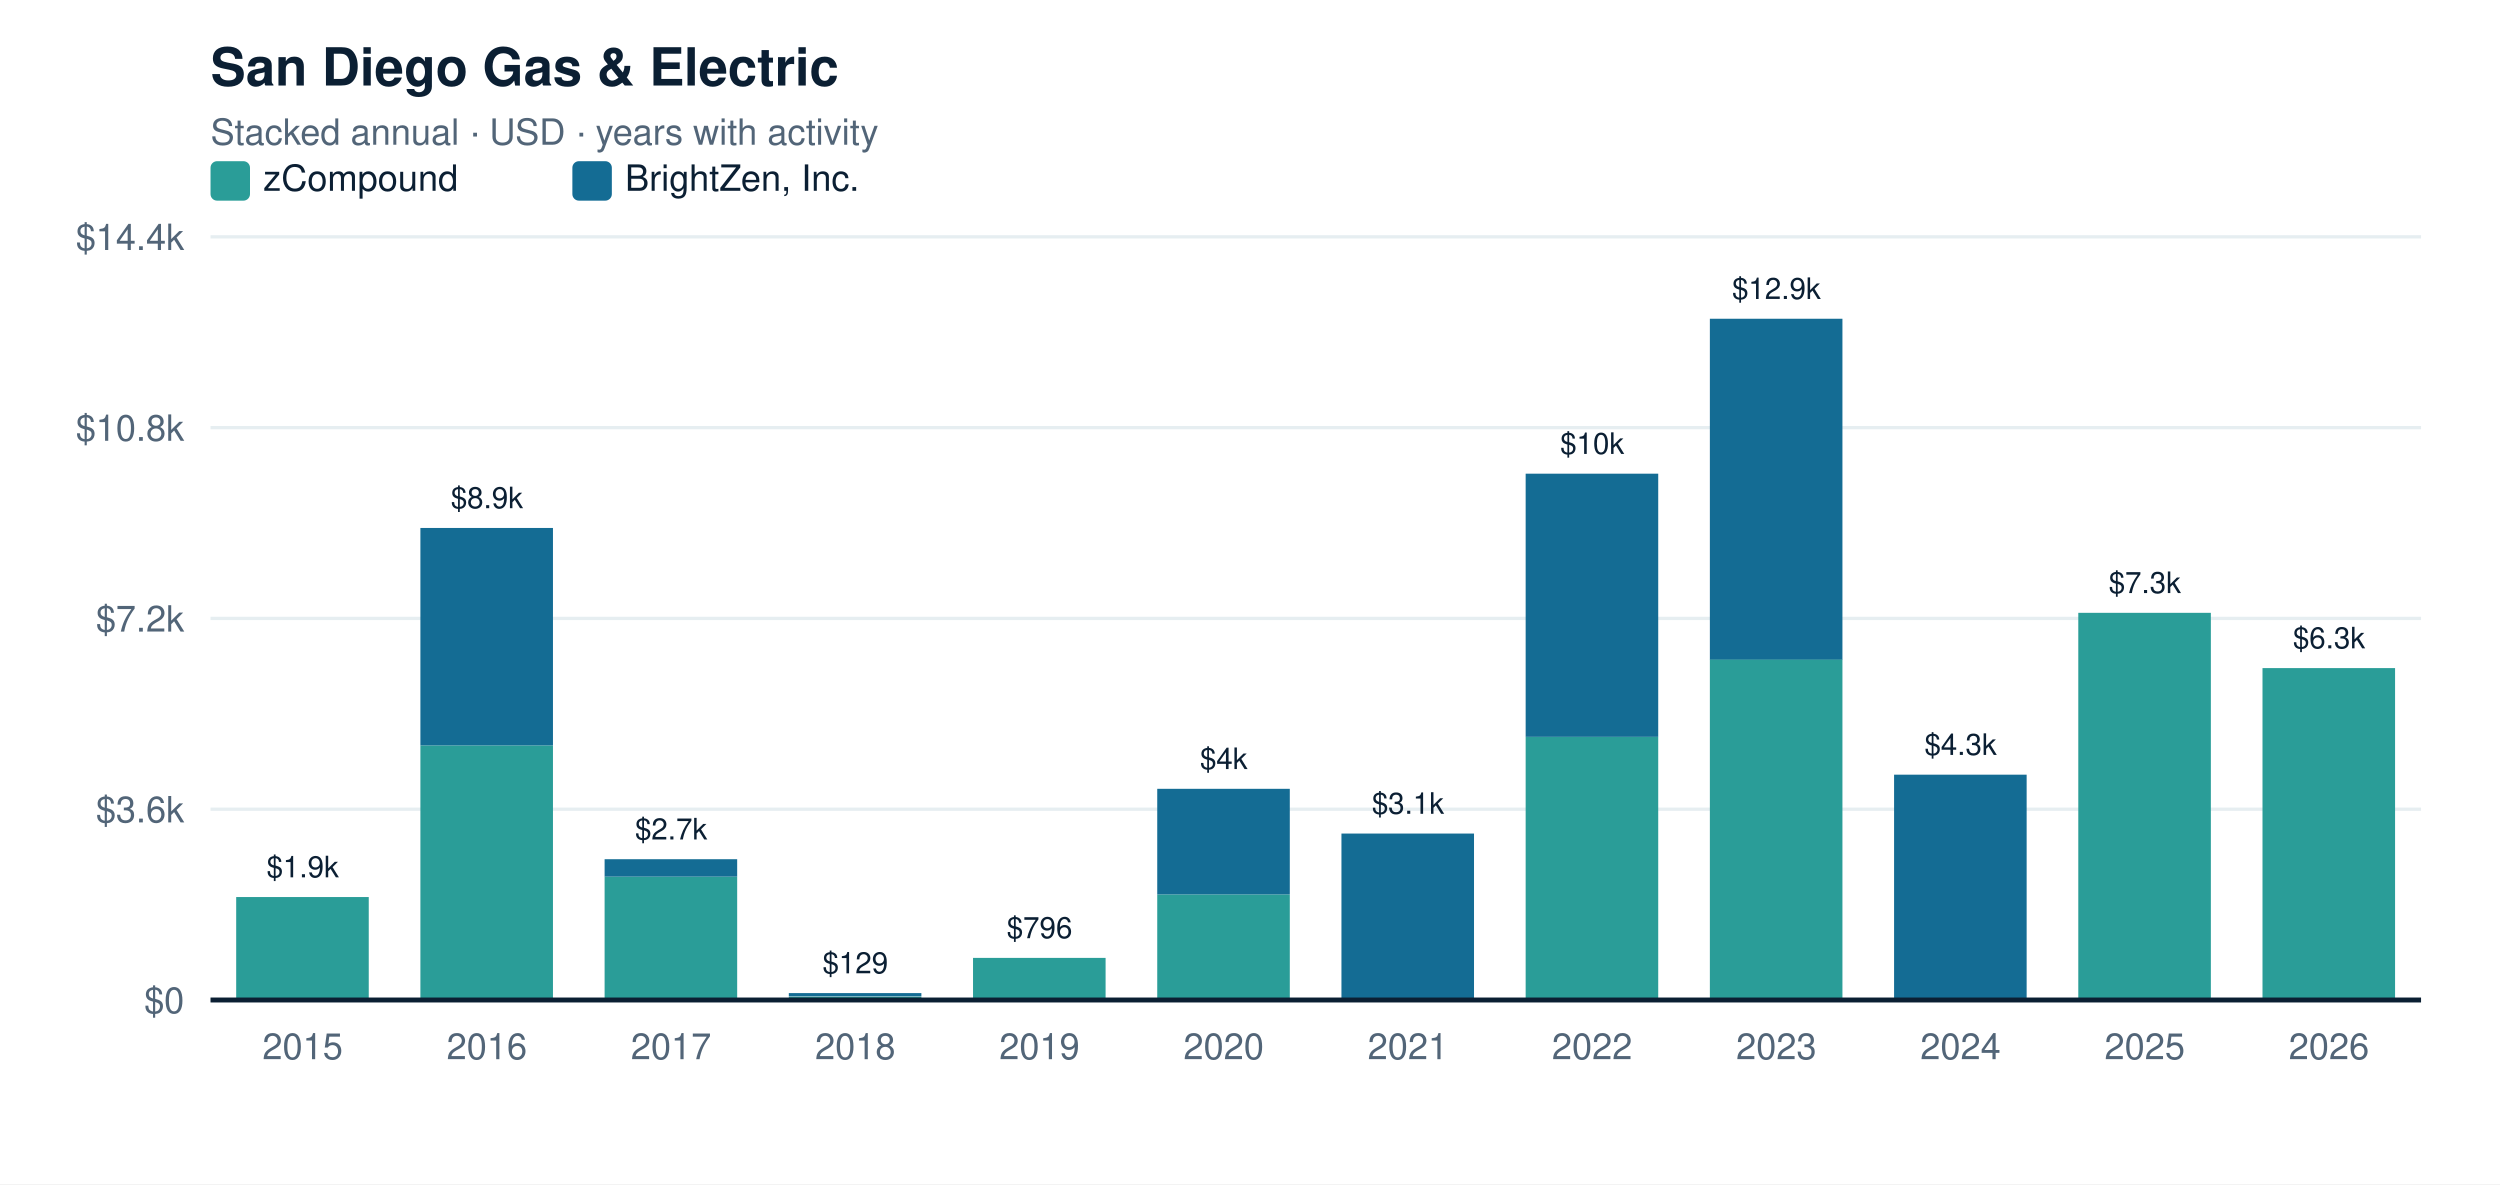
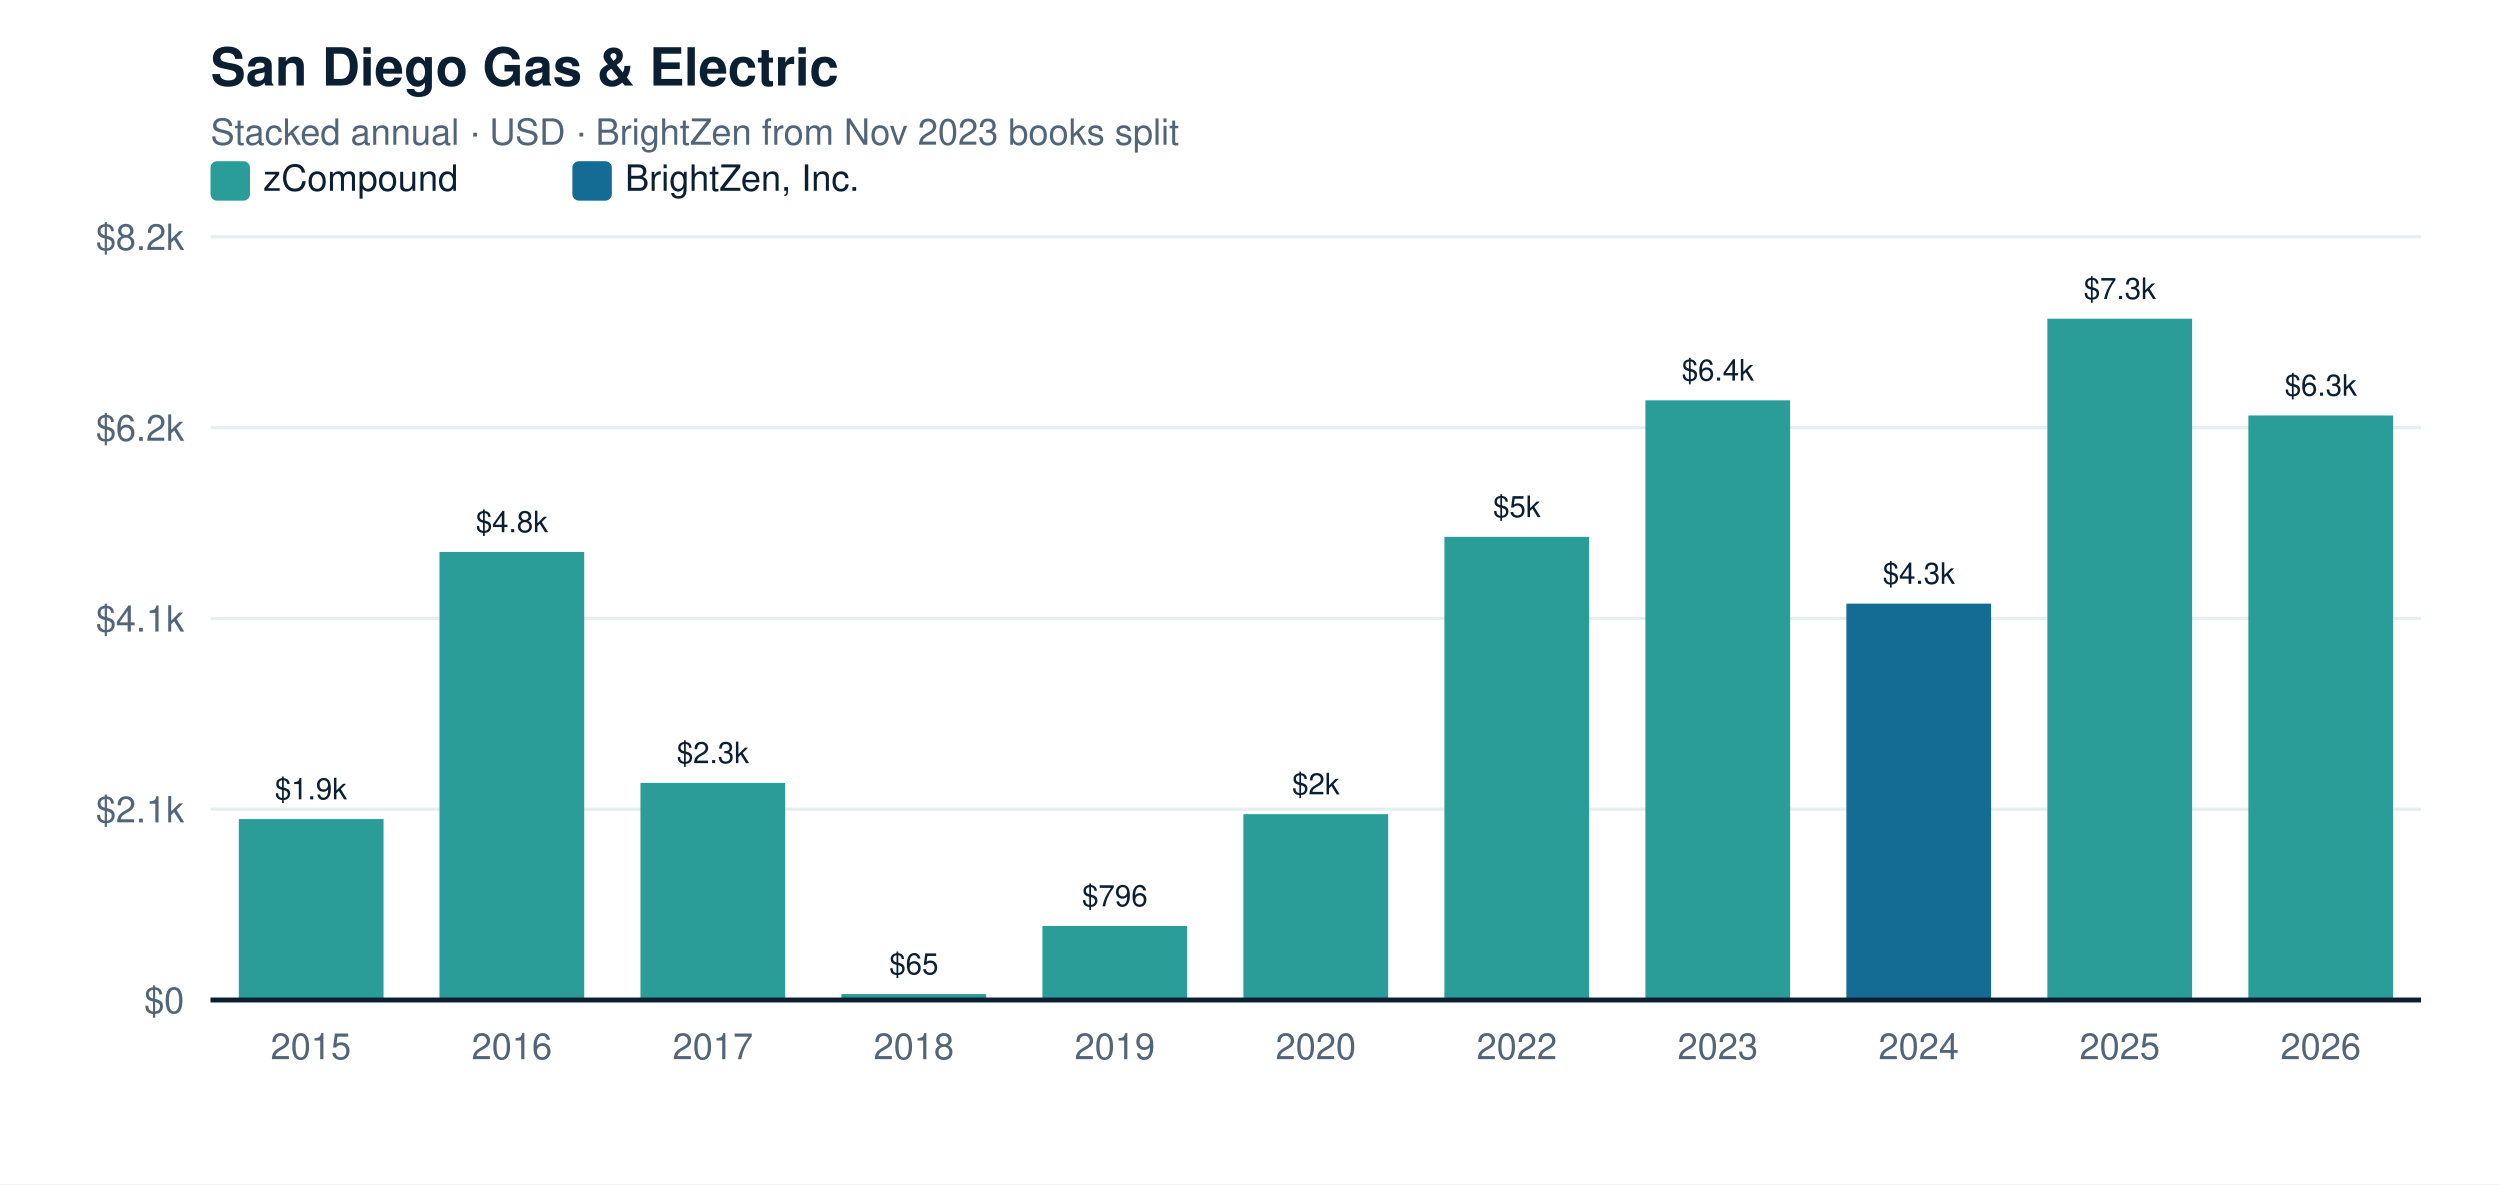
<svg xmlns="http://www.w3.org/2000/svg" width="760" height="360" viewBox="0 0 760 360" role="img" aria-label="San Diego Gas &amp; Electric stacked annual expenses zCompound vs BrightZen">
  <rect width="760" height="360" fill="#ffffff" />
  <text x="64" y="26" font-family="DM Sans, Helvetica, Arial, sans-serif" font-size="16" font-weight="700" fill="#0b1f33">San Diego Gas &amp; Electric</text>
-   <text x="64" y="44" font-family="DM Sans, Helvetica, Arial, sans-serif" font-size="11" fill="#526578">Stacked annual · USD · years with activity</text>
+   <text x="64" y="44" font-family="DM Sans, Helvetica, Arial, sans-serif" font-size="11" fill="#526578">Stacked annual · USD · BrightZen from Nov 2023 books split</text>
  <rect x="64" y="49" width="12" height="12" rx="2" fill="#2a9d98" />
  <text x="80" y="58" font-family="DM Sans, Helvetica, Arial, sans-serif" font-size="11" fill="#0b1f33">zCompound</text>
  <rect x="174" y="49" width="12" height="12" rx="2" fill="#146c94" />
  <text x="190" y="58" font-family="DM Sans, Helvetica, Arial, sans-serif" font-size="11" fill="#0b1f33">BrightZen, Inc.</text>
  <line x1="64" y1="304.0" x2="736" y2="304.0" stroke="#e6eef1" stroke-width="1" />
  <text x="56" y="308.0" text-anchor="end" font-family="DM Sans, Helvetica, Arial, sans-serif" font-size="11" fill="#526578">$0</text>
  <line x1="64" y1="246.0" x2="736" y2="246.0" stroke="#e6eef1" stroke-width="1" />
-   <text x="56" y="250.0" text-anchor="end" font-family="DM Sans, Helvetica, Arial, sans-serif" font-size="11" fill="#526578">$3.6k</text>
+   <text x="56" y="250.0" text-anchor="end" font-family="DM Sans, Helvetica, Arial, sans-serif" font-size="11" fill="#526578">$2.1k</text>
  <line x1="64" y1="188.0" x2="736" y2="188.0" stroke="#e6eef1" stroke-width="1" />
-   <text x="56" y="192.0" text-anchor="end" font-family="DM Sans, Helvetica, Arial, sans-serif" font-size="11" fill="#526578">$7.2k</text>
+   <text x="56" y="192.0" text-anchor="end" font-family="DM Sans, Helvetica, Arial, sans-serif" font-size="11" fill="#526578">$4.1k</text>
  <line x1="64" y1="130.0" x2="736" y2="130.0" stroke="#e6eef1" stroke-width="1" />
-   <text x="56" y="134.0" text-anchor="end" font-family="DM Sans, Helvetica, Arial, sans-serif" font-size="11" fill="#526578">$10.8k</text>
+   <text x="56" y="134.0" text-anchor="end" font-family="DM Sans, Helvetica, Arial, sans-serif" font-size="11" fill="#526578">$6.2k</text>
  <line x1="64" y1="72.0" x2="736" y2="72.0" stroke="#e6eef1" stroke-width="1" />
-   <text x="56" y="76.0" text-anchor="end" font-family="DM Sans, Helvetica, Arial, sans-serif" font-size="11" fill="#526578">$14.4k</text>
-   <rect x="71.8" y="272.7" width="40.3" height="31.3" fill="#2a9d98" rx="0" />
-   <text x="92.0" y="266.7" text-anchor="middle" font-family="DM Sans, Helvetica, Arial, sans-serif" font-size="9" fill="#0b1f33">$1.9k</text>
-   <text x="92.0" y="322" text-anchor="middle" font-family="DM Sans, Helvetica, Arial, sans-serif" font-size="11" fill="#526578">2015</text>
-   <rect x="127.8" y="226.6" width="40.3" height="77.4" fill="#2a9d98" rx="0" />
-   <rect x="127.8" y="160.5" width="40.3" height="66.1" fill="#146c94" rx="0" />
-   <text x="148.0" y="154.5" text-anchor="middle" font-family="DM Sans, Helvetica, Arial, sans-serif" font-size="9" fill="#0b1f33">$8.9k</text>
-   <text x="148.0" y="322" text-anchor="middle" font-family="DM Sans, Helvetica, Arial, sans-serif" font-size="11" fill="#526578">2016</text>
-   <rect x="183.8" y="266.5" width="40.3" height="37.5" fill="#2a9d98" rx="0" />
-   <rect x="183.8" y="261.2" width="40.3" height="5.3" fill="#146c94" rx="0" />
-   <text x="204.0" y="255.2" text-anchor="middle" font-family="DM Sans, Helvetica, Arial, sans-serif" font-size="9" fill="#0b1f33">$2.7k</text>
-   <text x="204.0" y="322" text-anchor="middle" font-family="DM Sans, Helvetica, Arial, sans-serif" font-size="11" fill="#526578">2017</text>
-   <rect x="239.8" y="303.0" width="40.3" height="1.0" fill="#2a9d98" rx="0" />
-   <rect x="239.8" y="301.9" width="40.3" height="1.0" fill="#146c94" rx="0" />
-   <text x="260.0" y="295.9" text-anchor="middle" font-family="DM Sans, Helvetica, Arial, sans-serif" font-size="9" fill="#0b1f33">$129</text>
-   <text x="260.0" y="322" text-anchor="middle" font-family="DM Sans, Helvetica, Arial, sans-serif" font-size="11" fill="#526578">2018</text>
-   <rect x="295.8" y="291.2" width="40.3" height="12.8" fill="#2a9d98" rx="0" />
-   <text x="316.0" y="285.2" text-anchor="middle" font-family="DM Sans, Helvetica, Arial, sans-serif" font-size="9" fill="#0b1f33">$796</text>
-   <text x="316.0" y="322" text-anchor="middle" font-family="DM Sans, Helvetica, Arial, sans-serif" font-size="11" fill="#526578">2019</text>
-   <rect x="351.8" y="271.9" width="40.3" height="32.1" fill="#2a9d98" rx="0" />
-   <rect x="351.8" y="239.8" width="40.3" height="32.1" fill="#146c94" rx="0" />
-   <text x="372.0" y="233.8" text-anchor="middle" font-family="DM Sans, Helvetica, Arial, sans-serif" font-size="9" fill="#0b1f33">$4k</text>
-   <text x="372.0" y="322" text-anchor="middle" font-family="DM Sans, Helvetica, Arial, sans-serif" font-size="11" fill="#526578">2020</text>
-   <rect x="407.8" y="253.4" width="40.3" height="50.6" fill="#146c94" rx="0" />
-   <text x="428.0" y="247.4" text-anchor="middle" font-family="DM Sans, Helvetica, Arial, sans-serif" font-size="9" fill="#0b1f33">$3.1k</text>
-   <text x="428.0" y="322" text-anchor="middle" font-family="DM Sans, Helvetica, Arial, sans-serif" font-size="11" fill="#526578">2021</text>
-   <rect x="463.8" y="224.0" width="40.3" height="80.0" fill="#2a9d98" rx="0" />
-   <rect x="463.8" y="144.0" width="40.3" height="80.0" fill="#146c94" rx="0" />
-   <text x="484.0" y="138.0" text-anchor="middle" font-family="DM Sans, Helvetica, Arial, sans-serif" font-size="9" fill="#0b1f33">$10k</text>
-   <text x="484.0" y="322" text-anchor="middle" font-family="DM Sans, Helvetica, Arial, sans-serif" font-size="11" fill="#526578">2022</text>
-   <rect x="519.8" y="200.4" width="40.3" height="103.6" fill="#2a9d98" rx="0" />
-   <rect x="519.8" y="96.9" width="40.3" height="103.6" fill="#146c94" rx="0" />
-   <text x="540.0" y="90.9" text-anchor="middle" font-family="DM Sans, Helvetica, Arial, sans-serif" font-size="9" fill="#0b1f33">$12.9k</text>
-   <text x="540.0" y="322" text-anchor="middle" font-family="DM Sans, Helvetica, Arial, sans-serif" font-size="11" fill="#526578">2023</text>
-   <rect x="575.8" y="235.5" width="40.3" height="68.5" fill="#146c94" rx="0" />
-   <text x="596.0" y="229.5" text-anchor="middle" font-family="DM Sans, Helvetica, Arial, sans-serif" font-size="9" fill="#0b1f33">$4.3k</text>
-   <text x="596.0" y="322" text-anchor="middle" font-family="DM Sans, Helvetica, Arial, sans-serif" font-size="11" fill="#526578">2024</text>
-   <rect x="631.8" y="186.3" width="40.3" height="117.7" fill="#2a9d98" rx="0" />
-   <text x="652.0" y="180.3" text-anchor="middle" font-family="DM Sans, Helvetica, Arial, sans-serif" font-size="9" fill="#0b1f33">$7.3k</text>
-   <text x="652.0" y="322" text-anchor="middle" font-family="DM Sans, Helvetica, Arial, sans-serif" font-size="11" fill="#526578">2025</text>
-   <rect x="687.8" y="203.1" width="40.3" height="100.9" fill="#2a9d98" rx="0" />
-   <text x="708.0" y="197.1" text-anchor="middle" font-family="DM Sans, Helvetica, Arial, sans-serif" font-size="9" fill="#0b1f33">$6.3k</text>
-   <text x="708.0" y="322" text-anchor="middle" font-family="DM Sans, Helvetica, Arial, sans-serif" font-size="11" fill="#526578">2026</text>
+   <text x="56" y="76.0" text-anchor="end" font-family="DM Sans, Helvetica, Arial, sans-serif" font-size="11" fill="#526578">$8.2k</text>
+   <rect x="72.6" y="249.0" width="44.0" height="55.0" fill="#2a9d98" />
+   <text x="94.5" y="243.0" text-anchor="middle" font-family="DM Sans, Helvetica, Arial, sans-serif" font-size="9" fill="#0b1f33">$1.9k</text>
+   <text x="94.5" y="322" text-anchor="middle" font-family="DM Sans, Helvetica, Arial, sans-serif" font-size="11" fill="#526578">2015</text>
+   <rect x="133.6" y="167.8" width="44.0" height="136.2" fill="#2a9d98" />
+   <text x="155.6" y="161.8" text-anchor="middle" font-family="DM Sans, Helvetica, Arial, sans-serif" font-size="9" fill="#0b1f33">$4.8k</text>
+   <text x="155.6" y="322" text-anchor="middle" font-family="DM Sans, Helvetica, Arial, sans-serif" font-size="11" fill="#526578">2016</text>
+   <rect x="194.7" y="238.0" width="44.0" height="66.0" fill="#2a9d98" />
+   <text x="216.7" y="232.0" text-anchor="middle" font-family="DM Sans, Helvetica, Arial, sans-serif" font-size="9" fill="#0b1f33">$2.3k</text>
+   <text x="216.7" y="322" text-anchor="middle" font-family="DM Sans, Helvetica, Arial, sans-serif" font-size="11" fill="#526578">2017</text>
+   <rect x="255.8" y="302.2" width="44.0" height="1.8" fill="#2a9d98" />
+   <text x="277.8" y="296.2" text-anchor="middle" font-family="DM Sans, Helvetica, Arial, sans-serif" font-size="9" fill="#0b1f33">$65</text>
+   <text x="277.8" y="322" text-anchor="middle" font-family="DM Sans, Helvetica, Arial, sans-serif" font-size="11" fill="#526578">2018</text>
+   <rect x="316.9" y="281.5" width="44.0" height="22.5" fill="#2a9d98" />
+   <text x="338.9" y="275.5" text-anchor="middle" font-family="DM Sans, Helvetica, Arial, sans-serif" font-size="9" fill="#0b1f33">$796</text>
+   <text x="338.9" y="322" text-anchor="middle" font-family="DM Sans, Helvetica, Arial, sans-serif" font-size="11" fill="#526578">2019</text>
+   <rect x="378.0" y="247.5" width="44.0" height="56.5" fill="#2a9d98" />
+   <text x="400.0" y="241.5" text-anchor="middle" font-family="DM Sans, Helvetica, Arial, sans-serif" font-size="9" fill="#0b1f33">$2k</text>
+   <text x="400.0" y="322" text-anchor="middle" font-family="DM Sans, Helvetica, Arial, sans-serif" font-size="11" fill="#526578">2020</text>
+   <rect x="439.1" y="163.2" width="44.0" height="140.8" fill="#2a9d98" />
+   <text x="461.1" y="157.2" text-anchor="middle" font-family="DM Sans, Helvetica, Arial, sans-serif" font-size="9" fill="#0b1f33">$5k</text>
+   <text x="461.1" y="322" text-anchor="middle" font-family="DM Sans, Helvetica, Arial, sans-serif" font-size="11" fill="#526578">2022</text>
+   <rect x="500.2" y="121.7" width="44.0" height="182.3" fill="#2a9d98" />
+   <text x="522.2" y="115.7" text-anchor="middle" font-family="DM Sans, Helvetica, Arial, sans-serif" font-size="9" fill="#0b1f33">$6.4k</text>
+   <text x="522.2" y="322" text-anchor="middle" font-family="DM Sans, Helvetica, Arial, sans-serif" font-size="11" fill="#526578">2023</text>
+   <rect x="561.3" y="183.5" width="44.0" height="120.5" fill="#146c94" />
+   <text x="583.3" y="177.5" text-anchor="middle" font-family="DM Sans, Helvetica, Arial, sans-serif" font-size="9" fill="#0b1f33">$4.3k</text>
+   <text x="583.3" y="322" text-anchor="middle" font-family="DM Sans, Helvetica, Arial, sans-serif" font-size="11" fill="#526578">2024</text>
+   <rect x="622.4" y="96.9" width="44.0" height="207.1" fill="#2a9d98" />
+   <text x="644.4" y="90.9" text-anchor="middle" font-family="DM Sans, Helvetica, Arial, sans-serif" font-size="9" fill="#0b1f33">$7.3k</text>
+   <text x="644.4" y="322" text-anchor="middle" font-family="DM Sans, Helvetica, Arial, sans-serif" font-size="11" fill="#526578">2025</text>
+   <rect x="683.5" y="126.3" width="44.0" height="177.7" fill="#2a9d98" />
+   <text x="705.5" y="120.3" text-anchor="middle" font-family="DM Sans, Helvetica, Arial, sans-serif" font-size="9" fill="#0b1f33">$6.3k</text>
+   <text x="705.5" y="322" text-anchor="middle" font-family="DM Sans, Helvetica, Arial, sans-serif" font-size="11" fill="#526578">2026</text>
  <line x1="64" y1="304" x2="736" y2="304" stroke="#0b1f33" stroke-width="1.5" />
</svg>
